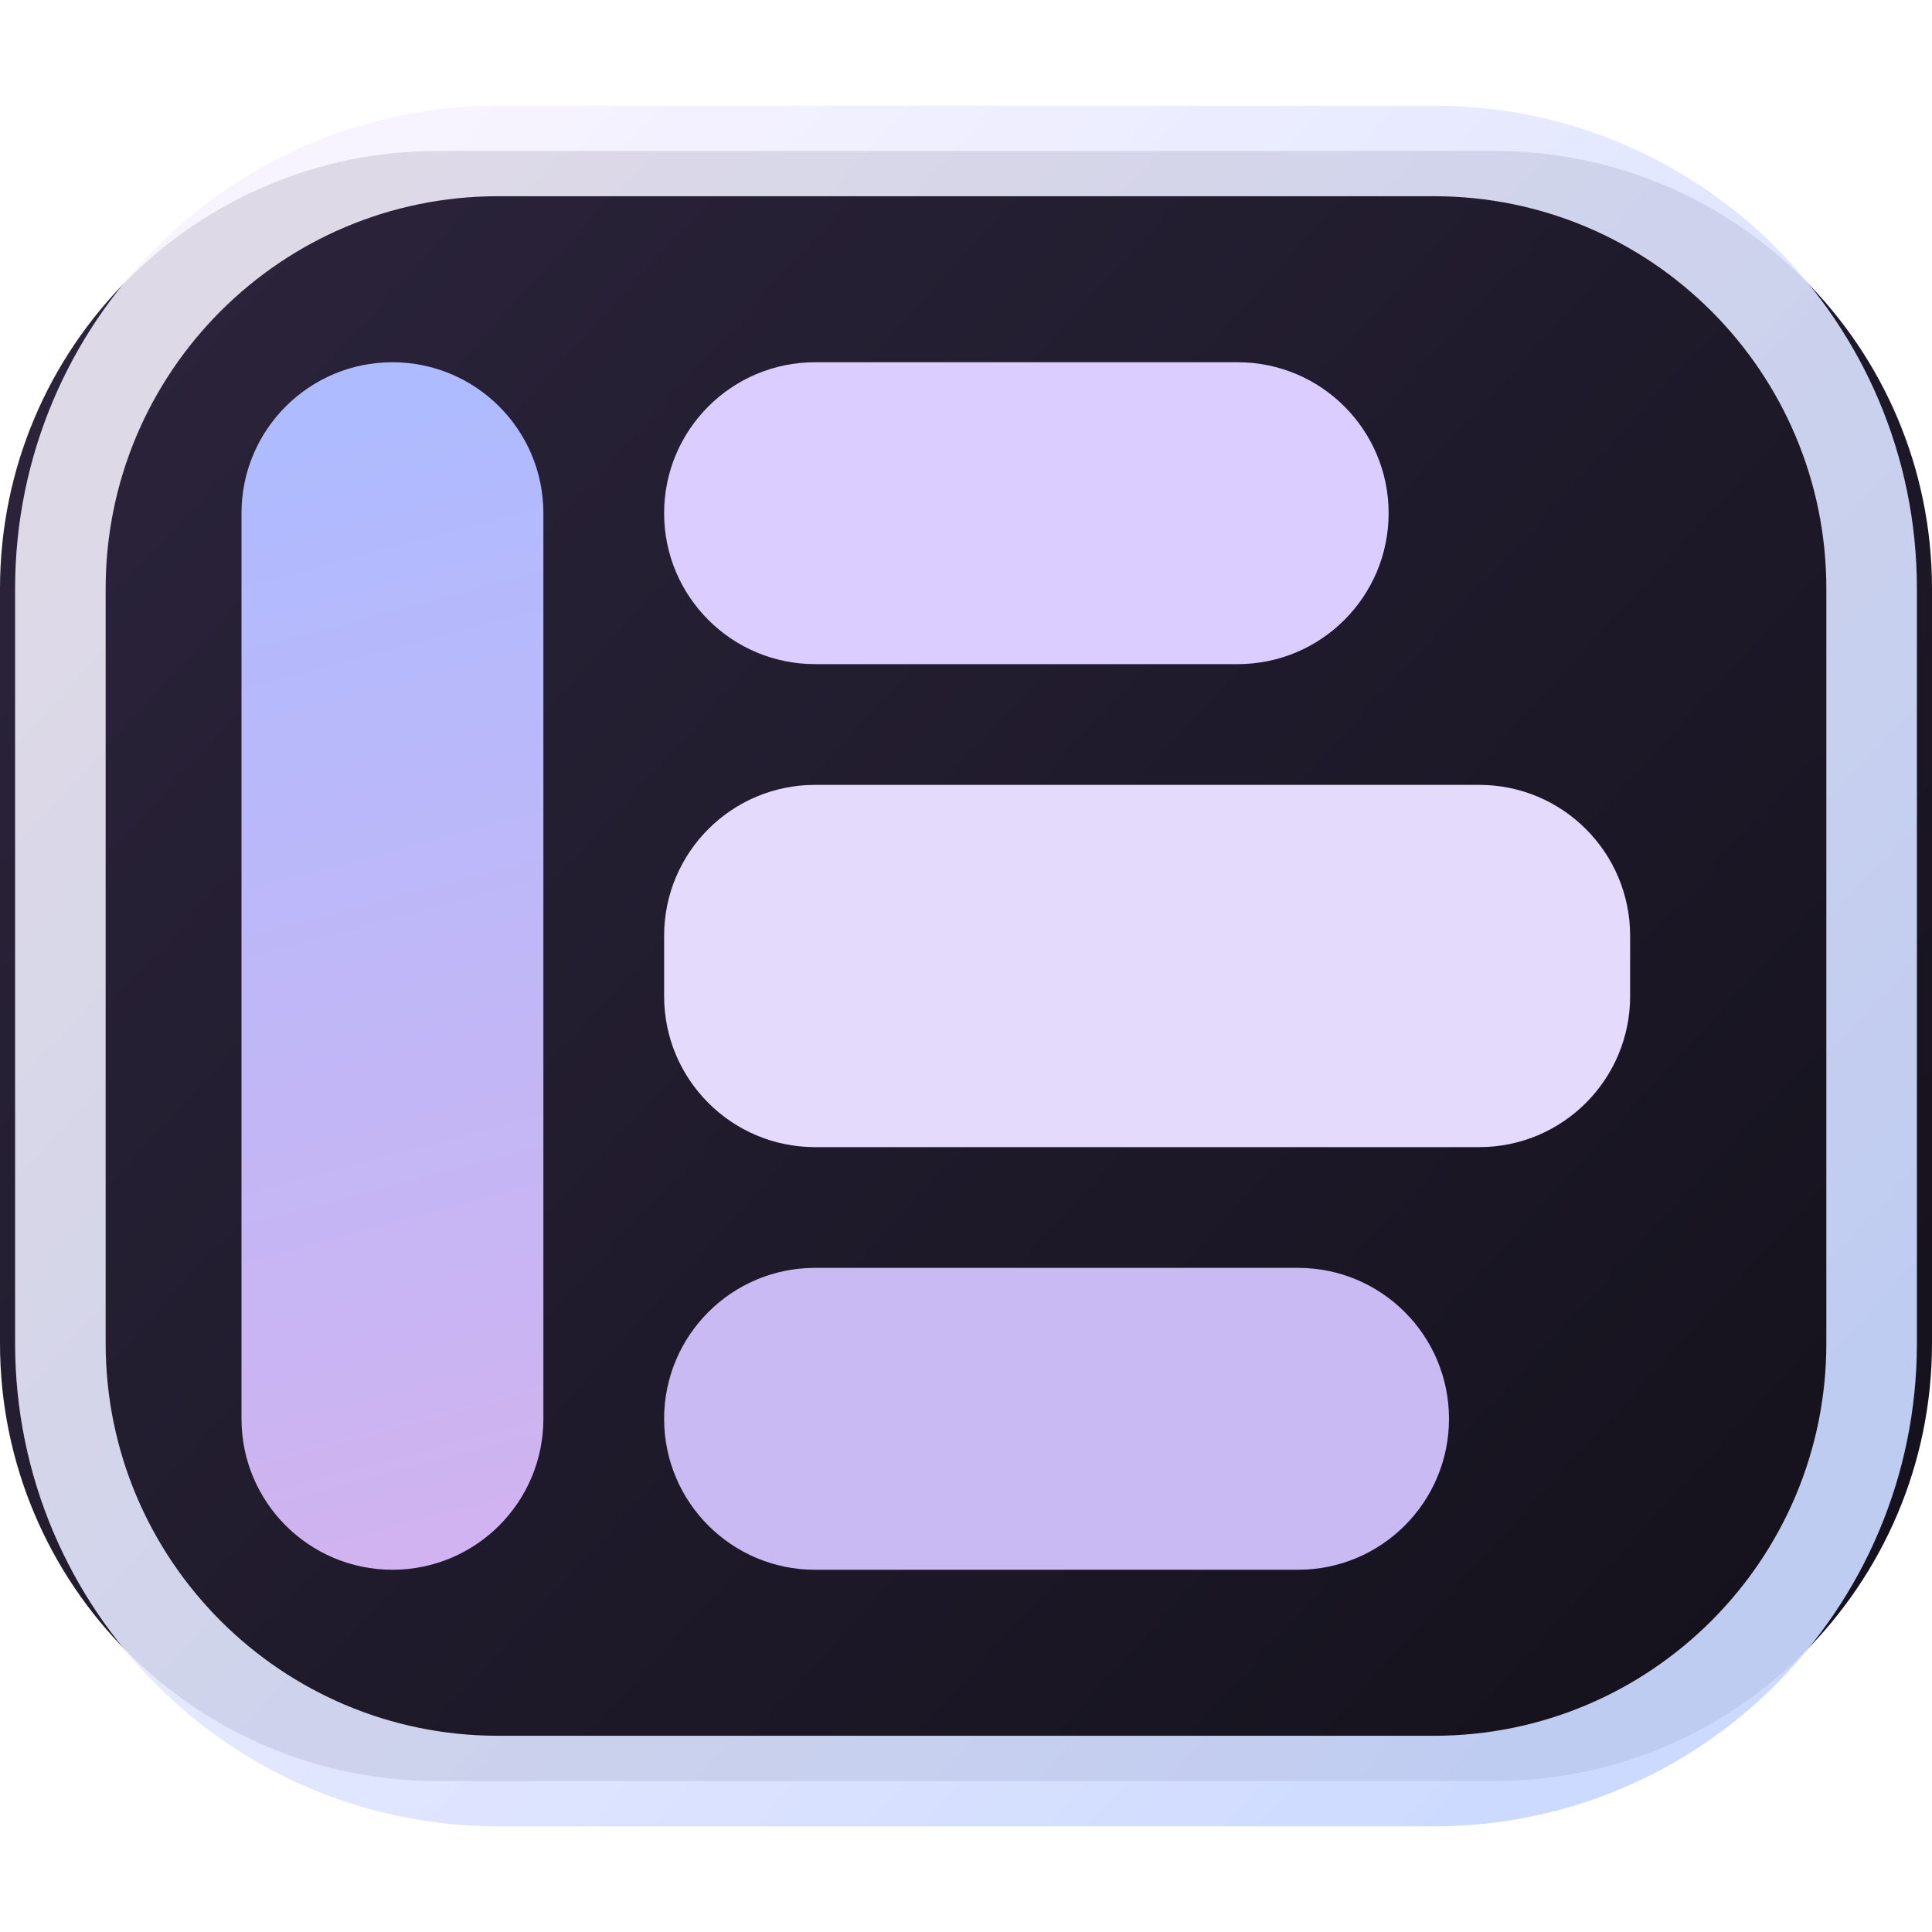
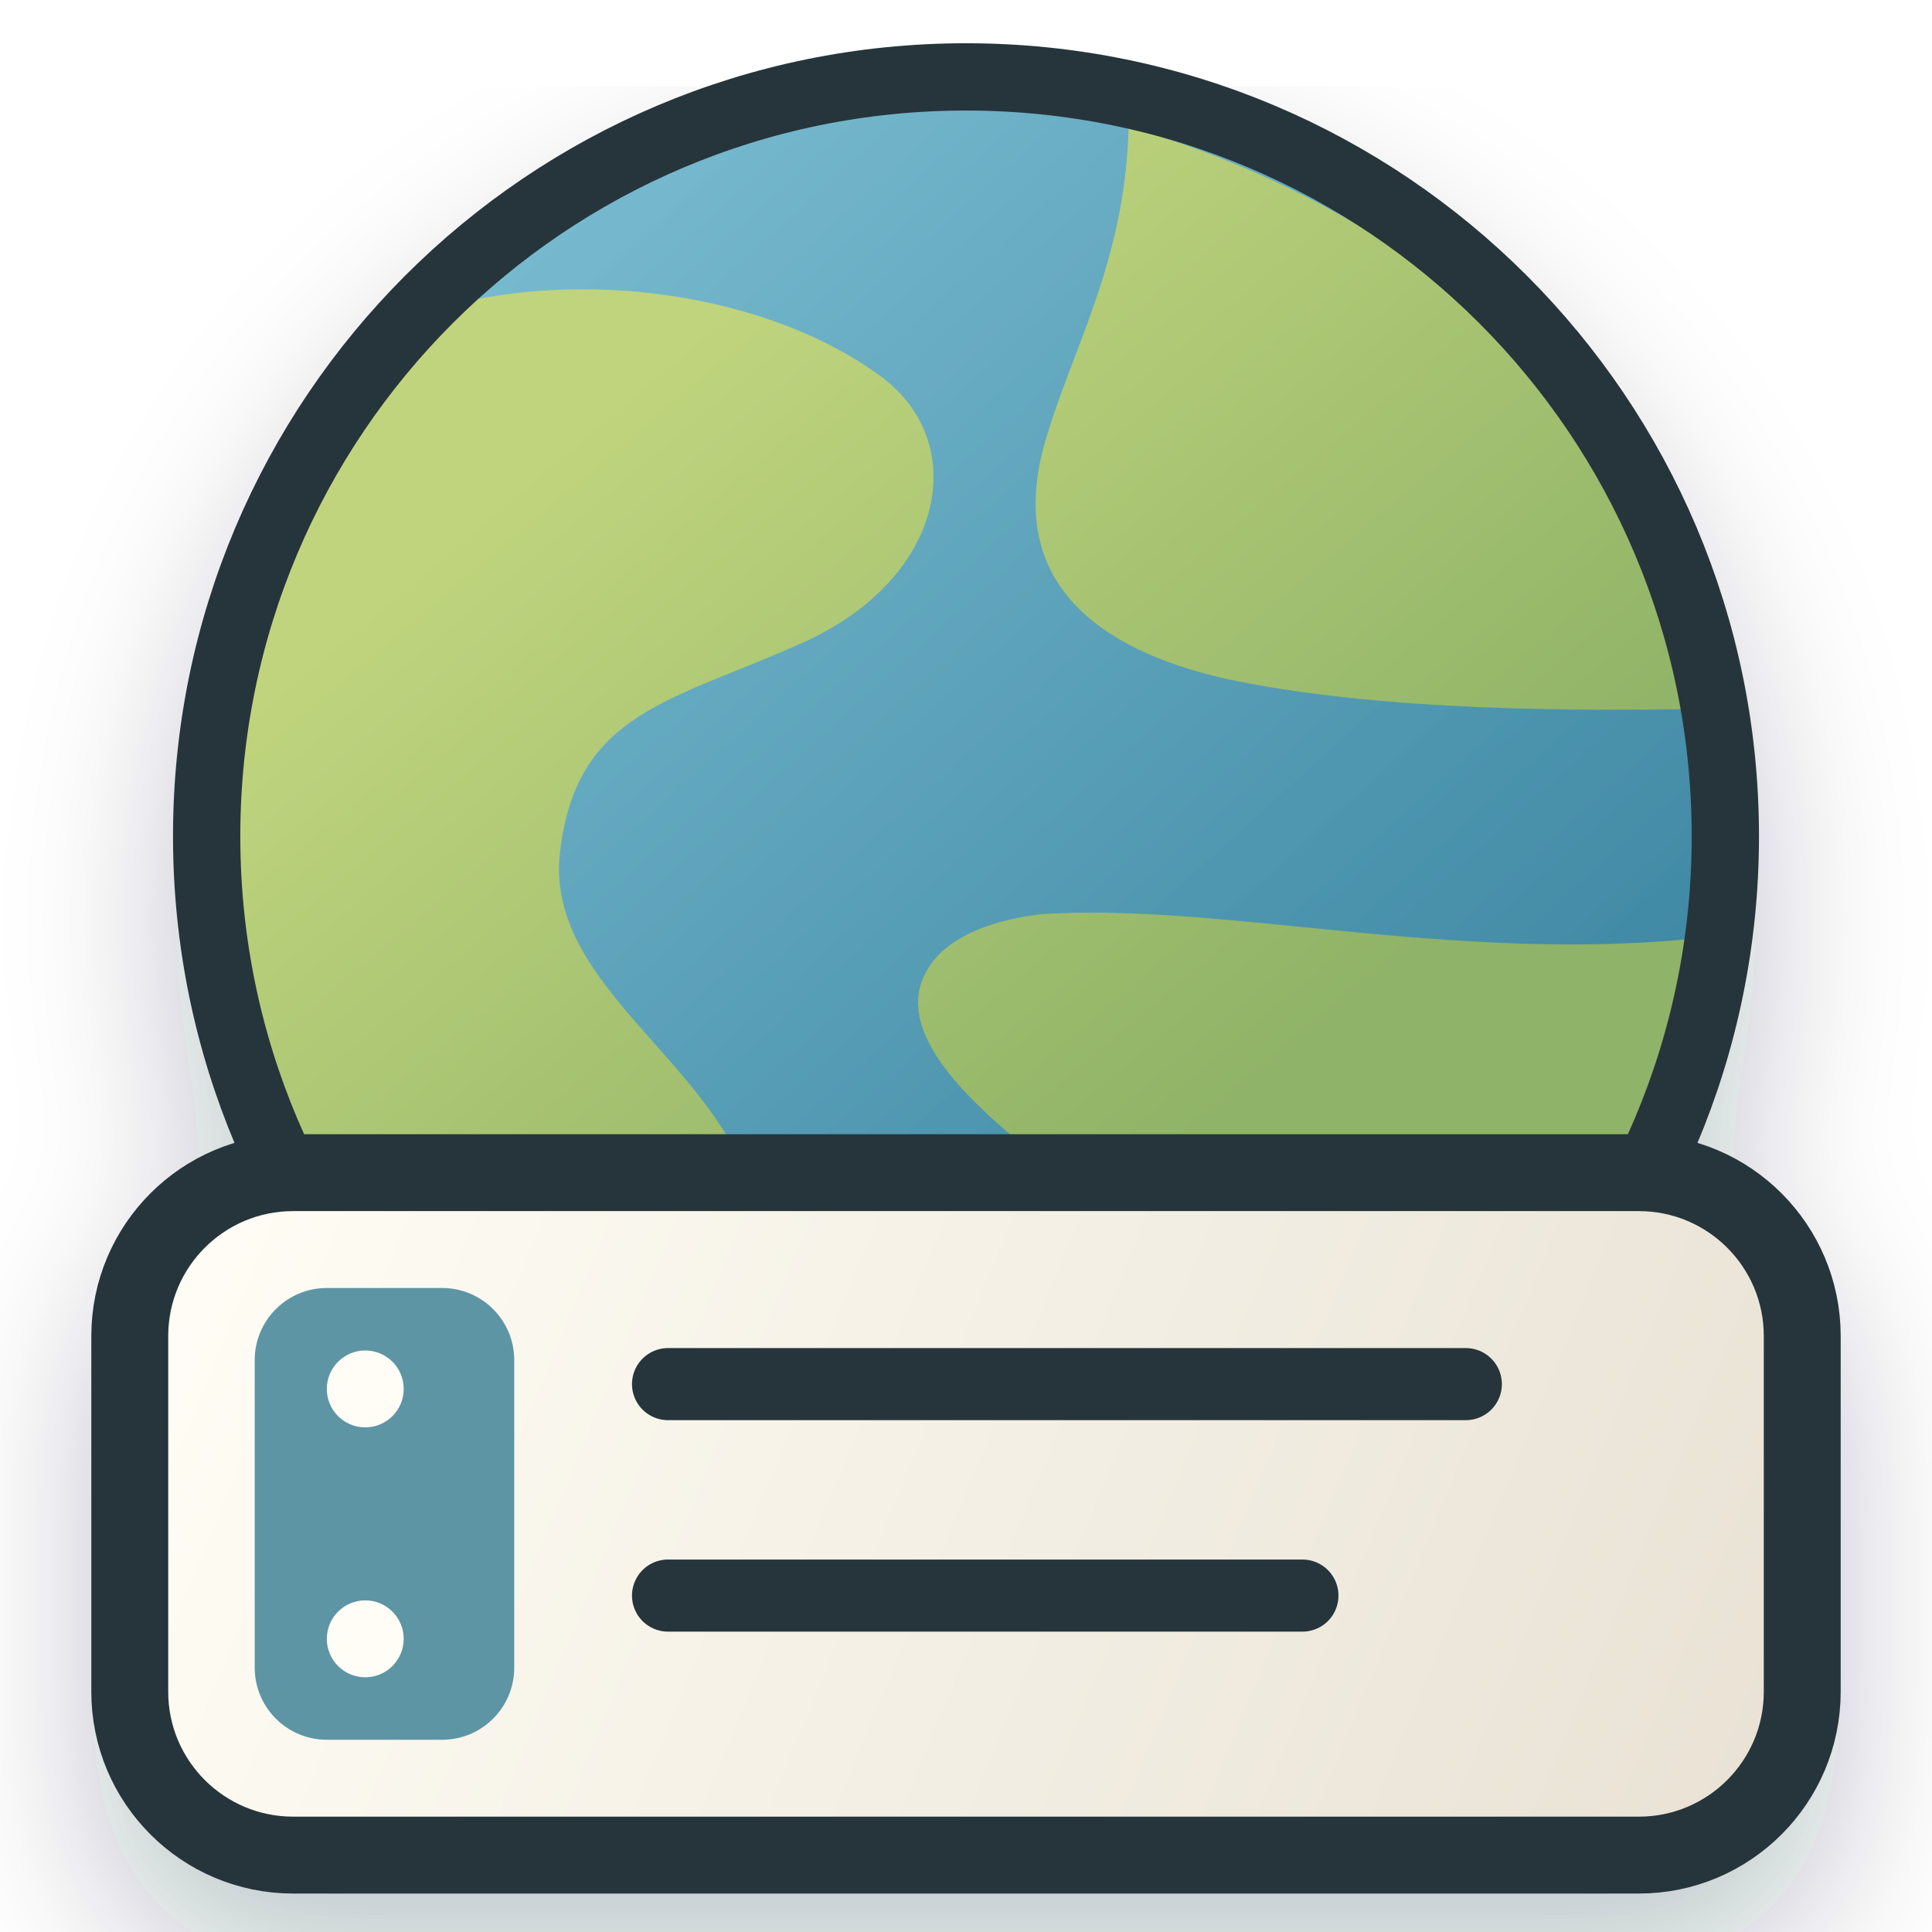
- <svg xmlns="http://www.w3.org/2000/svg" width="64" height="64" viewBox="0 0 64 64" fill="none">
+ <svg xmlns="http://www.w3.org/2000/svg" width="512" height="512" viewBox="55 34 402 402" fill="none">
  <defs>
-     <linearGradient id="bg" x1="7" y1="9" x2="57" y2="55" gradientUnits="userSpaceOnUse">
-       <stop stop-color="#2A233A" />
-       <stop offset="1" stop-color="#15121D" />
+     <linearGradient id="ocean" x1="121" y1="66" x2="374" y2="345" gradientUnits="userSpaceOnUse">
+       <stop stop-color="#7FC1D5" />
+       <stop offset="1" stop-color="#347E9B" />
    </linearGradient>
-     <linearGradient id="stroke" x1="9" y1="11" x2="55" y2="53" gradientUnits="userSpaceOnUse">
-       <stop stop-color="#F6F2FF" stop-opacity="0.88" />
-       <stop offset="1" stop-color="#CAD8FF" stop-opacity="0.94" />
+     <linearGradient id="land" x1="151" y1="92" x2="337" y2="312" gradientUnits="userSpaceOnUse">
+       <stop stop-color="#C0D47D" />
+       <stop offset="1" stop-color="#8FB367" />
    </linearGradient>
-     <linearGradient id="stripe" x1="11.5" y1="13.5" x2="21" y2="49" gradientUnits="userSpaceOnUse">
-       <stop stop-color="#AEBBFF" />
-       <stop offset="1" stop-color="#D0B3F0" />
+     <linearGradient id="plate" x1="95" y1="278" x2="417" y2="411" gradientUnits="userSpaceOnUse">
+       <stop stop-color="#FFFDF5" />
+       <stop offset="1" stop-color="#E9E2D5" />
    </linearGradient>
+     <clipPath id="globe-clip">
+       <circle cx="256" cy="208" r="158" />
+     </clipPath>
+     <filter id="icon-shadow" x="43" y="20" width="426" height="448" filterUnits="userSpaceOnUse" color-interpolation-filters="sRGB">
+       <feDropShadow dx="0" dy="18" stdDeviation="17" flood-color="#1B2A2F" flood-opacity="0.24" />
+     </filter>
  </defs>
-   <rect x="0" y="5" width="64" height="54" rx="14.5" fill="url(#bg)" />
-   <rect x="2" y="5" width="60" height="54" rx="14.5" stroke="url(#stroke)" stroke-width="3" />
-   <rect x="8" y="12" width="10" height="40" rx="5" fill="url(#stripe)" />
-   <rect x="22" y="12" width="24" height="10" rx="5" fill="#dbcdff" />
-   <rect x="22" y="26" width="32" height="12" rx="5" fill="#e4dafc" />
-   <rect x="22" y="42" width="26" height="10" rx="5" fill="#c9baf3" />
+   <g filter="url(#icon-shadow)">
+     <g clip-path="url(#globe-clip)">
+       <circle cx="256" cy="208" r="158" fill="url(#ocean)" />
+       <g transform="translate(94 42) scale(0.68)" opacity="1">
+         <path d="M52 92C101 67 173 74 213 104C240 125 231 166 188 185C148 203 119 206 114 249C109 292 168 316 174 360C181 411 103 425 62 386C13 339 4 257 21 197C31 156 40 116 52 92Z" fill="url(#land)" />
+         <path d="M288 27C377 53 448 114 471 205C427 206 365 206 318 196C278 187 251 166 262 125C270 96 287 69 288 27Z" fill="url(#land)" />
+         <path d="M261 268C318 264 394 285 473 274C456 345 415 407 356 444C341 418 326 388 293 366C254 339 211 308 227 284C232 276 244 270 261 268Z" fill="url(#land)" />
+       </g>
+     </g>
+     <circle cx="256" cy="208" r="158" stroke="#26343A" stroke-width="14" />
+     <rect x="82" y="278" width="348" height="142" rx="34" fill="url(#plate)" />
+     <rect x="82" y="278" width="348" height="142" rx="34" stroke="#26343A" stroke-width="16" />
+     <rect x="108" y="302" width="54" height="94" rx="15" fill="#5D95A5" />
+     <circle cx="131" cy="323" r="8" fill="#FFFDF5" />
+     <circle cx="131" cy="375" r="8" fill="#FFFDF5" />
+     <path d="M194 322H360" stroke="#26343A" stroke-width="15" stroke-linecap="round" />
+     <path d="M194 366H326" stroke="#26343A" stroke-width="15" stroke-linecap="round" />
+   </g>
</svg>
